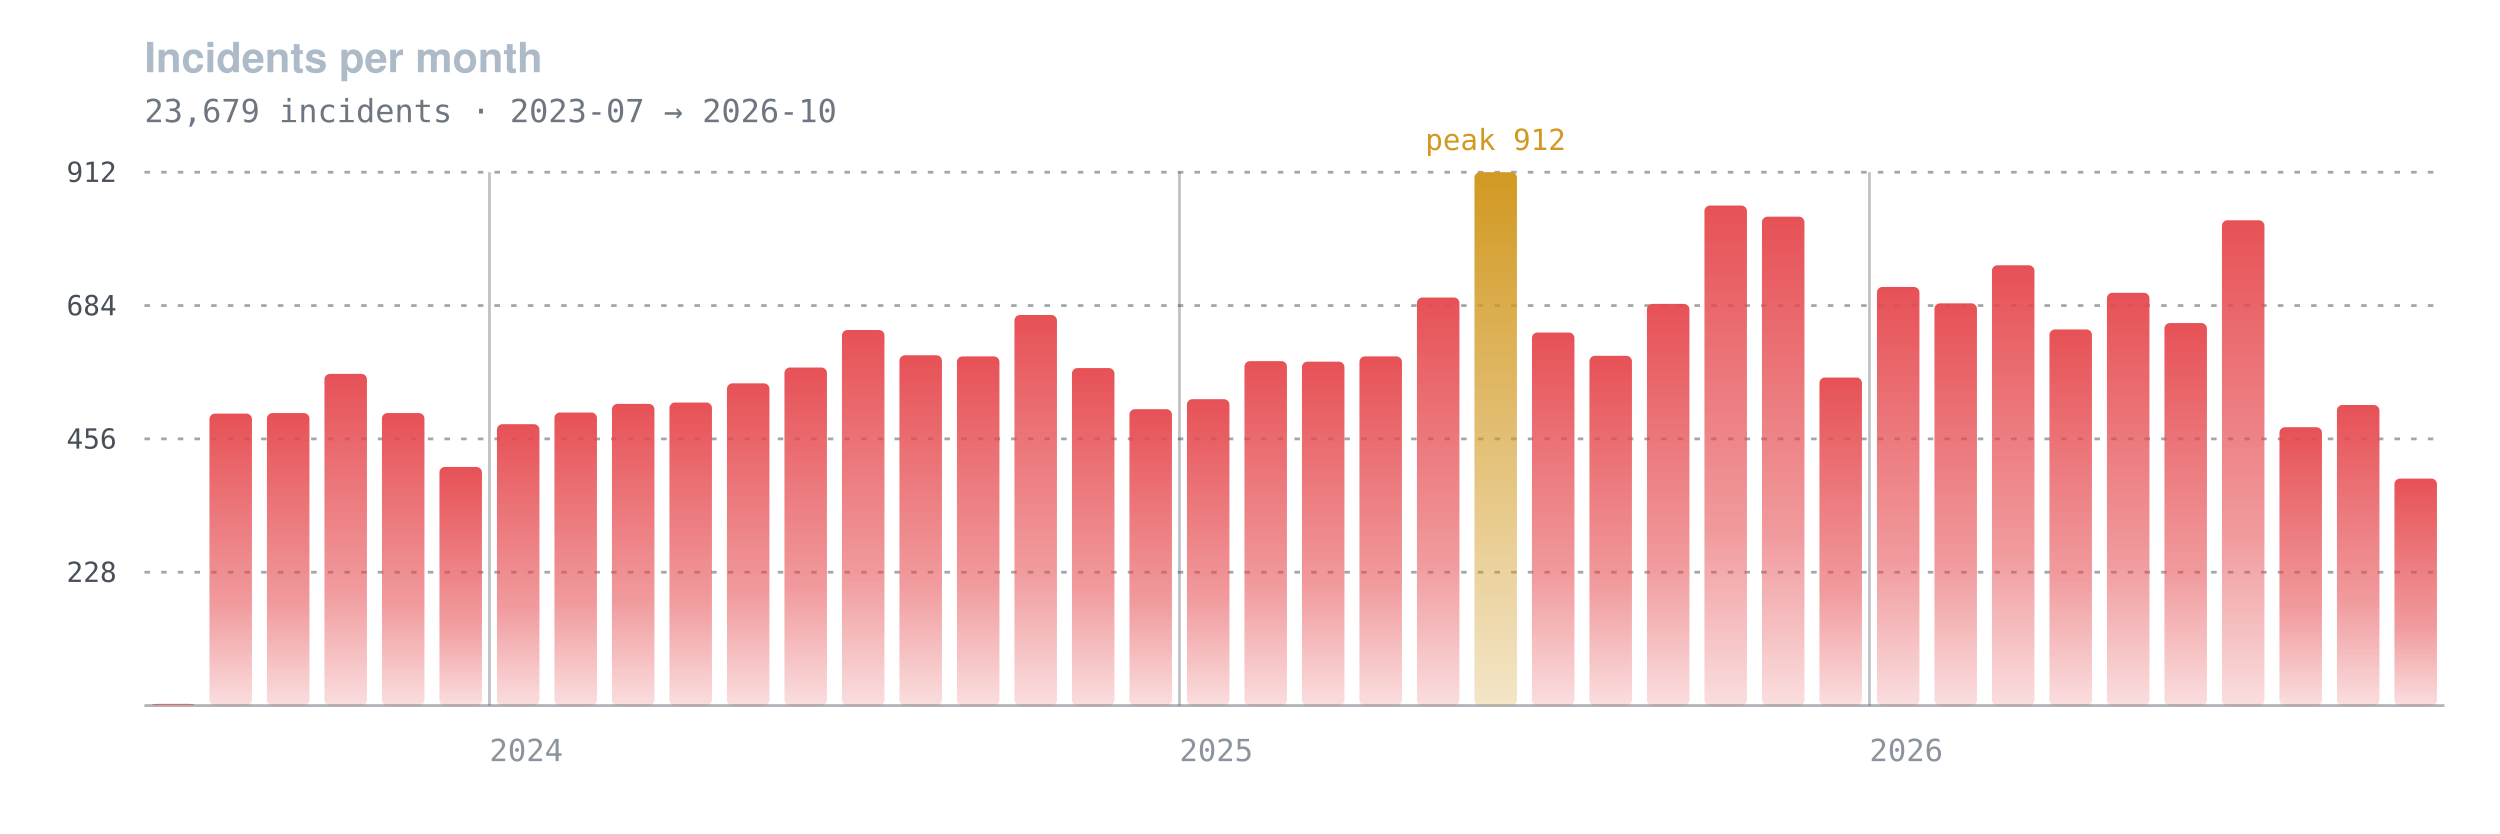
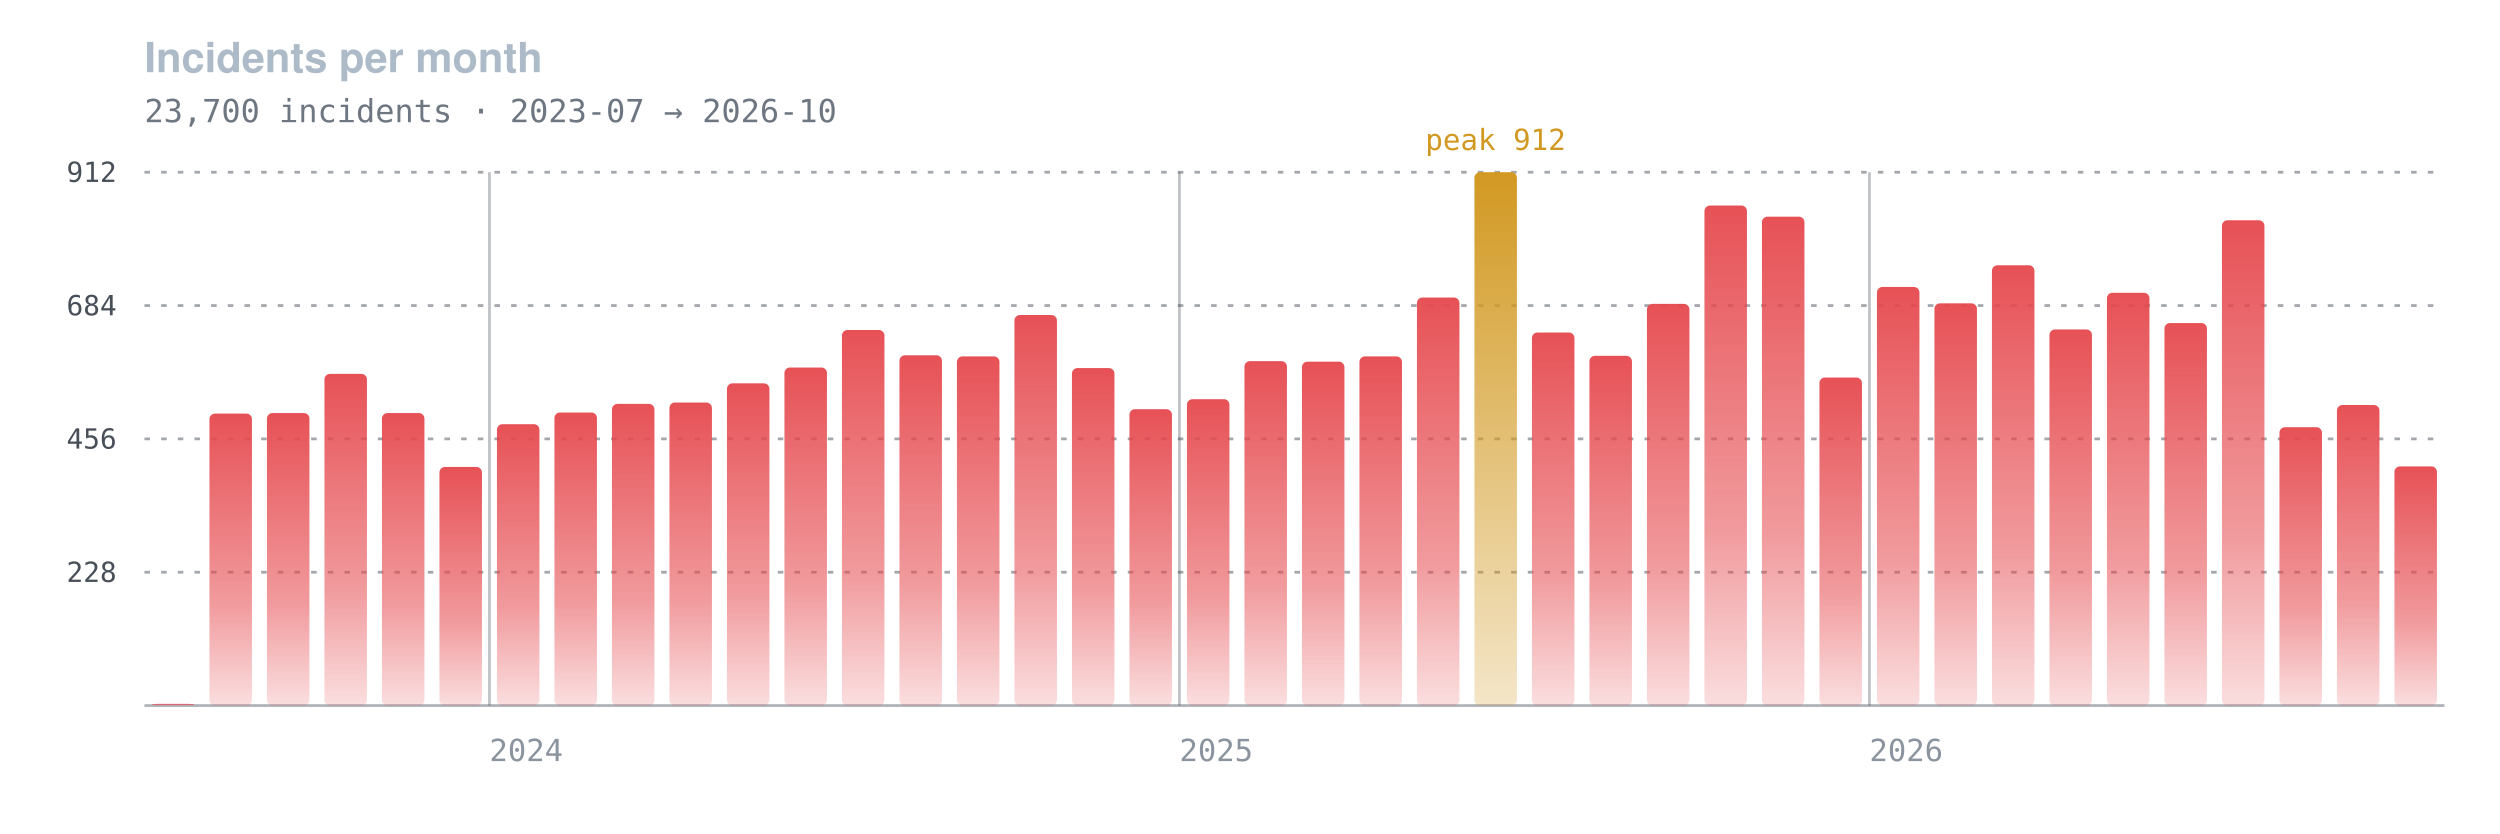
<svg xmlns="http://www.w3.org/2000/svg" viewBox="0 0 900 300" width="900" height="300" role="img">
  <defs>
    <linearGradient id="bg" x1="0" y1="0" x2="0" y2="1">
      <stop offset="0%" stop-color="#e5484d" stop-opacity="0.95" />
      <stop offset="65%" stop-color="#e5484d" stop-opacity="0.55" />
      <stop offset="100%" stop-color="#e5484d" stop-opacity="0.18" />
    </linearGradient>
    <linearGradient id="pk" x1="0" y1="0" x2="0" y2="1">
      <stop offset="0%" stop-color="#d29922" stop-opacity="1" />
      <stop offset="100%" stop-color="#d29922" stop-opacity="0.25" />
    </linearGradient>
  </defs>
  <text x="52" y="26" fill="#adbac7" font-size="15" font-family="-apple-system,BlinkMacSystemFont,Segoe UI,Helvetica,Arial,sans-serif" font-weight="600">Incidents per month</text>
-   <text x="52" y="44" fill="#6e7681" font-size="11.5" font-family="ui-monospace,SFMono-Regular,Menlo,Consolas,monospace">23,679 incidents · 2023-07 → 2026-10</text>
+   <text x="52" y="44" fill="#6e7681" font-size="11.5" font-family="ui-monospace,SFMono-Regular,Menlo,Consolas,monospace">23,700 incidents · 2023-07 → 2026-10</text>
  <line x1="52" y1="206.0" x2="880" y2="206.0" stroke="#484f58" stroke-width="1" stroke-dasharray="2 4" opacity="0.5" />
  <text x="42" y="209.5" fill="#484f58" font-size="10" font-family="ui-monospace,SFMono-Regular,Menlo,Consolas,monospace" text-anchor="end">228</text>
  <line x1="52" y1="158.0" x2="880" y2="158.0" stroke="#484f58" stroke-width="1" stroke-dasharray="2 4" opacity="0.5" />
  <text x="42" y="161.5" fill="#484f58" font-size="10" font-family="ui-monospace,SFMono-Regular,Menlo,Consolas,monospace" text-anchor="end">456</text>
  <line x1="52" y1="110.0" x2="880" y2="110.0" stroke="#484f58" stroke-width="1" stroke-dasharray="2 4" opacity="0.5" />
  <text x="42" y="113.5" fill="#484f58" font-size="10" font-family="ui-monospace,SFMono-Regular,Menlo,Consolas,monospace" text-anchor="end">684</text>
  <line x1="52" y1="62.0" x2="880" y2="62.0" stroke="#484f58" stroke-width="1" stroke-dasharray="2 4" opacity="0.5" />
  <text x="42" y="65.5" fill="#484f58" font-size="10" font-family="ui-monospace,SFMono-Regular,Menlo,Consolas,monospace" text-anchor="end">912</text>
  <line x1="52" y1="254" x2="880" y2="254" stroke="#6e7681" stroke-width="1" opacity="0.55" />
  <rect x="54.7" y="253.4" width="15.3" height="0.6" rx="2" fill="url(#bg)" />
  <rect x="75.4" y="148.9" width="15.3" height="105.1" rx="2" fill="url(#bg)" />
  <rect x="96.1" y="148.7" width="15.3" height="105.3" rx="2" fill="url(#bg)" />
  <rect x="116.8" y="134.6" width="15.3" height="119.4" rx="2" fill="url(#bg)" />
  <rect x="137.5" y="148.7" width="15.3" height="105.3" rx="2" fill="url(#bg)" />
  <rect x="158.2" y="168.1" width="15.3" height="85.9" rx="2" fill="url(#bg)" />
  <rect x="178.9" y="152.7" width="15.3" height="101.3" rx="2" fill="url(#bg)" />
  <line x1="176.2" y1="62" x2="176.2" y2="254" stroke="#484f58" stroke-width="1" opacity="0.35" />
  <text x="176.2" y="274" fill="#8b949e" font-size="11" font-family="ui-monospace,SFMono-Regular,Menlo,Consolas,monospace">2024</text>
  <rect x="199.6" y="148.5" width="15.3" height="105.5" rx="2" fill="url(#bg)" />
  <rect x="220.3" y="145.4" width="15.3" height="108.6" rx="2" fill="url(#bg)" />
  <rect x="241.0" y="144.9" width="15.3" height="109.1" rx="2" fill="url(#bg)" />
  <rect x="261.7" y="138.0" width="15.3" height="116.0" rx="2" fill="url(#bg)" />
  <rect x="282.4" y="132.3" width="15.3" height="121.7" rx="2" fill="url(#bg)" />
  <rect x="303.1" y="118.8" width="15.3" height="135.2" rx="2" fill="url(#bg)" />
  <rect x="323.8" y="127.9" width="15.3" height="126.1" rx="2" fill="url(#bg)" />
  <rect x="344.5" y="128.3" width="15.3" height="125.7" rx="2" fill="url(#bg)" />
  <rect x="365.2" y="113.4" width="15.3" height="140.6" rx="2" fill="url(#bg)" />
  <rect x="385.9" y="132.5" width="15.3" height="121.5" rx="2" fill="url(#bg)" />
  <rect x="406.6" y="147.3" width="15.3" height="106.7" rx="2" fill="url(#bg)" />
  <rect x="427.3" y="143.7" width="15.3" height="110.3" rx="2" fill="url(#bg)" />
  <line x1="424.6" y1="62" x2="424.6" y2="254" stroke="#484f58" stroke-width="1" opacity="0.35" />
  <text x="424.6" y="274" fill="#8b949e" font-size="11" font-family="ui-monospace,SFMono-Regular,Menlo,Consolas,monospace">2025</text>
  <rect x="448.0" y="130.0" width="15.3" height="124.0" rx="2" fill="url(#bg)" />
  <rect x="468.7" y="130.2" width="15.3" height="123.8" rx="2" fill="url(#bg)" />
  <rect x="489.4" y="128.3" width="15.3" height="125.7" rx="2" fill="url(#bg)" />
  <rect x="510.1" y="107.1" width="15.3" height="146.9" rx="2" fill="url(#bg)" />
  <rect x="530.8" y="62.0" width="15.3" height="192.0" rx="2" fill="url(#pk)" />
  <rect x="551.5" y="119.7" width="15.3" height="134.3" rx="2" fill="url(#bg)" />
  <rect x="572.2" y="128.1" width="15.3" height="125.9" rx="2" fill="url(#bg)" />
  <rect x="592.9" y="109.4" width="15.3" height="144.6" rx="2" fill="url(#bg)" />
  <rect x="613.6" y="74.0" width="15.3" height="180.0" rx="2" fill="url(#bg)" />
  <rect x="634.3" y="78.0" width="15.3" height="176.0" rx="2" fill="url(#bg)" />
  <rect x="655.0" y="135.9" width="15.3" height="118.1" rx="2" fill="url(#bg)" />
  <rect x="675.7" y="103.3" width="15.3" height="150.7" rx="2" fill="url(#bg)" />
  <line x1="673.0" y1="62" x2="673.0" y2="254" stroke="#484f58" stroke-width="1" opacity="0.35" />
  <text x="673.0" y="274" fill="#8b949e" font-size="11" font-family="ui-monospace,SFMono-Regular,Menlo,Consolas,monospace">2026</text>
  <rect x="696.4" y="109.2" width="15.3" height="144.8" rx="2" fill="url(#bg)" />
  <rect x="717.1" y="95.5" width="15.3" height="158.5" rx="2" fill="url(#bg)" />
  <rect x="737.8" y="118.6" width="15.3" height="135.4" rx="2" fill="url(#bg)" />
  <rect x="758.5" y="105.4" width="15.3" height="148.6" rx="2" fill="url(#bg)" />
  <rect x="779.2" y="116.3" width="15.3" height="137.7" rx="2" fill="url(#bg)" />
  <rect x="799.9" y="79.3" width="15.3" height="174.7" rx="2" fill="url(#bg)" />
  <rect x="820.6" y="153.8" width="15.3" height="100.2" rx="2" fill="url(#bg)" />
  <rect x="841.3" y="145.8" width="15.3" height="108.2" rx="2" fill="url(#bg)" />
-   <rect x="862.0" y="172.3" width="15.3" height="81.7" rx="2" fill="url(#bg)" />
+   <rect x="862.0" y="167.9" width="15.3" height="86.1" rx="2" fill="url(#bg)" />
  <text x="538.4" y="54.0" fill="#d29922" font-size="10.5" font-family="ui-monospace,SFMono-Regular,Menlo,Consolas,monospace" text-anchor="middle">peak 912</text>
</svg>
